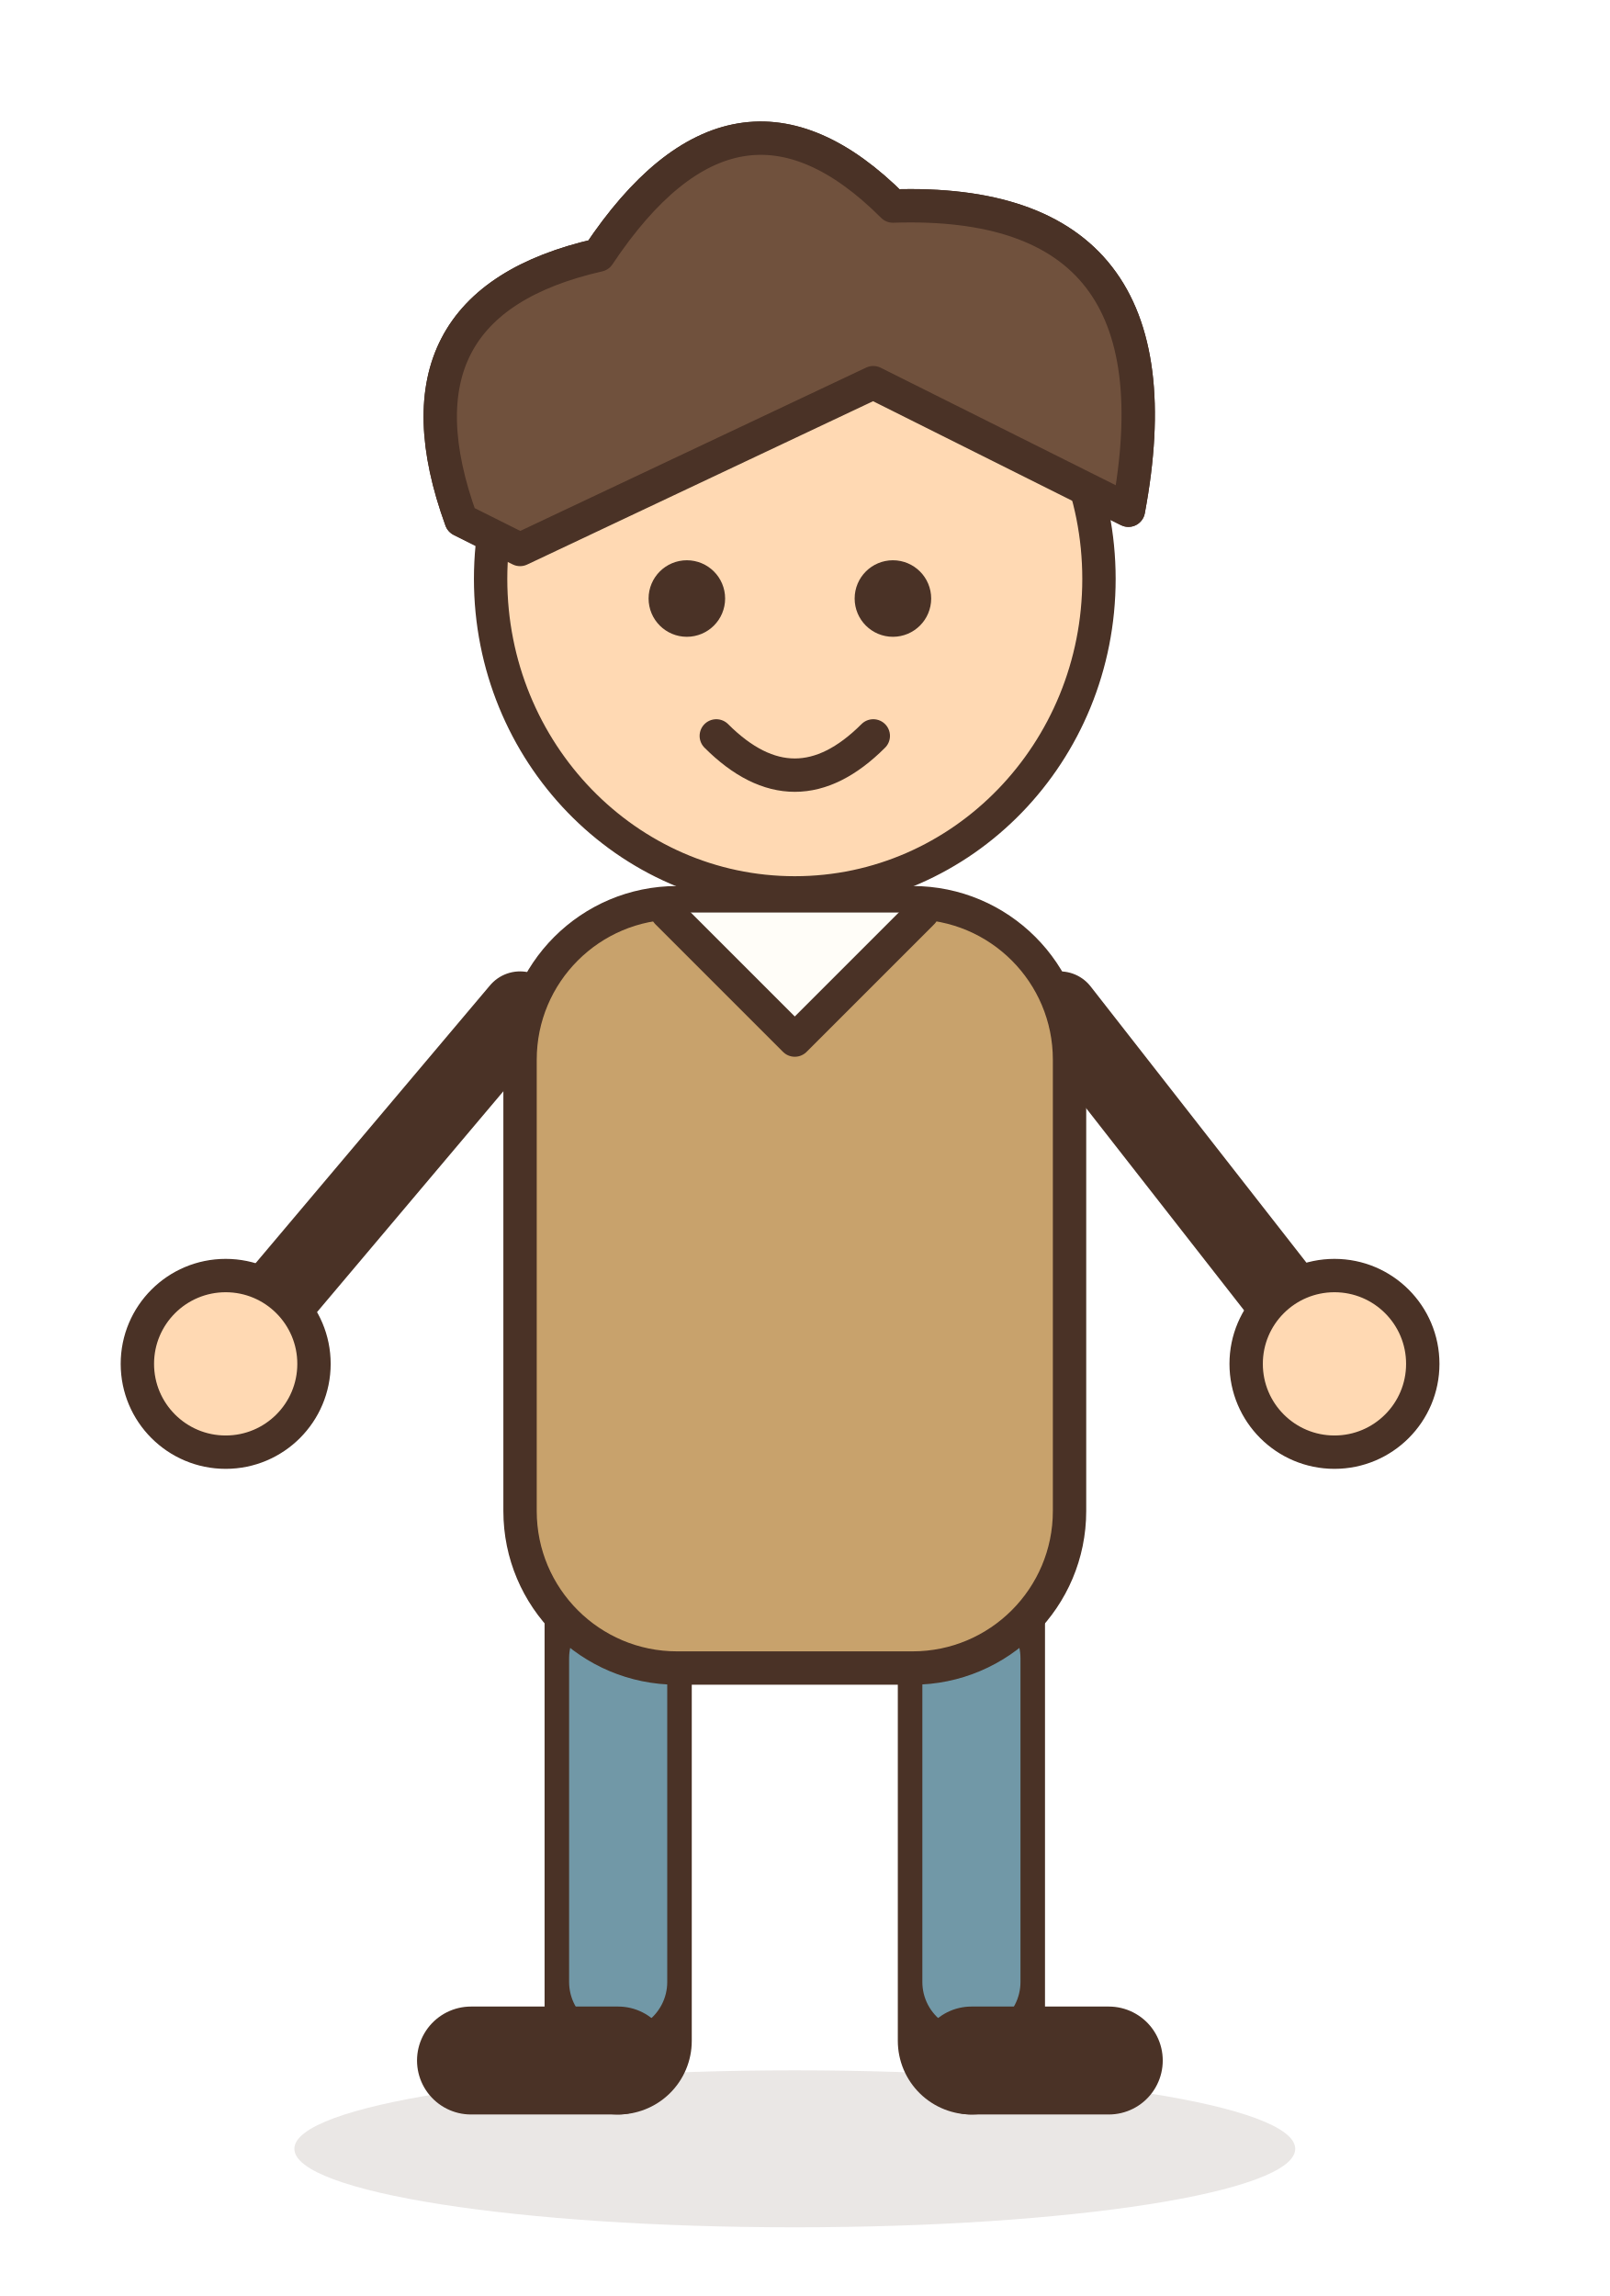
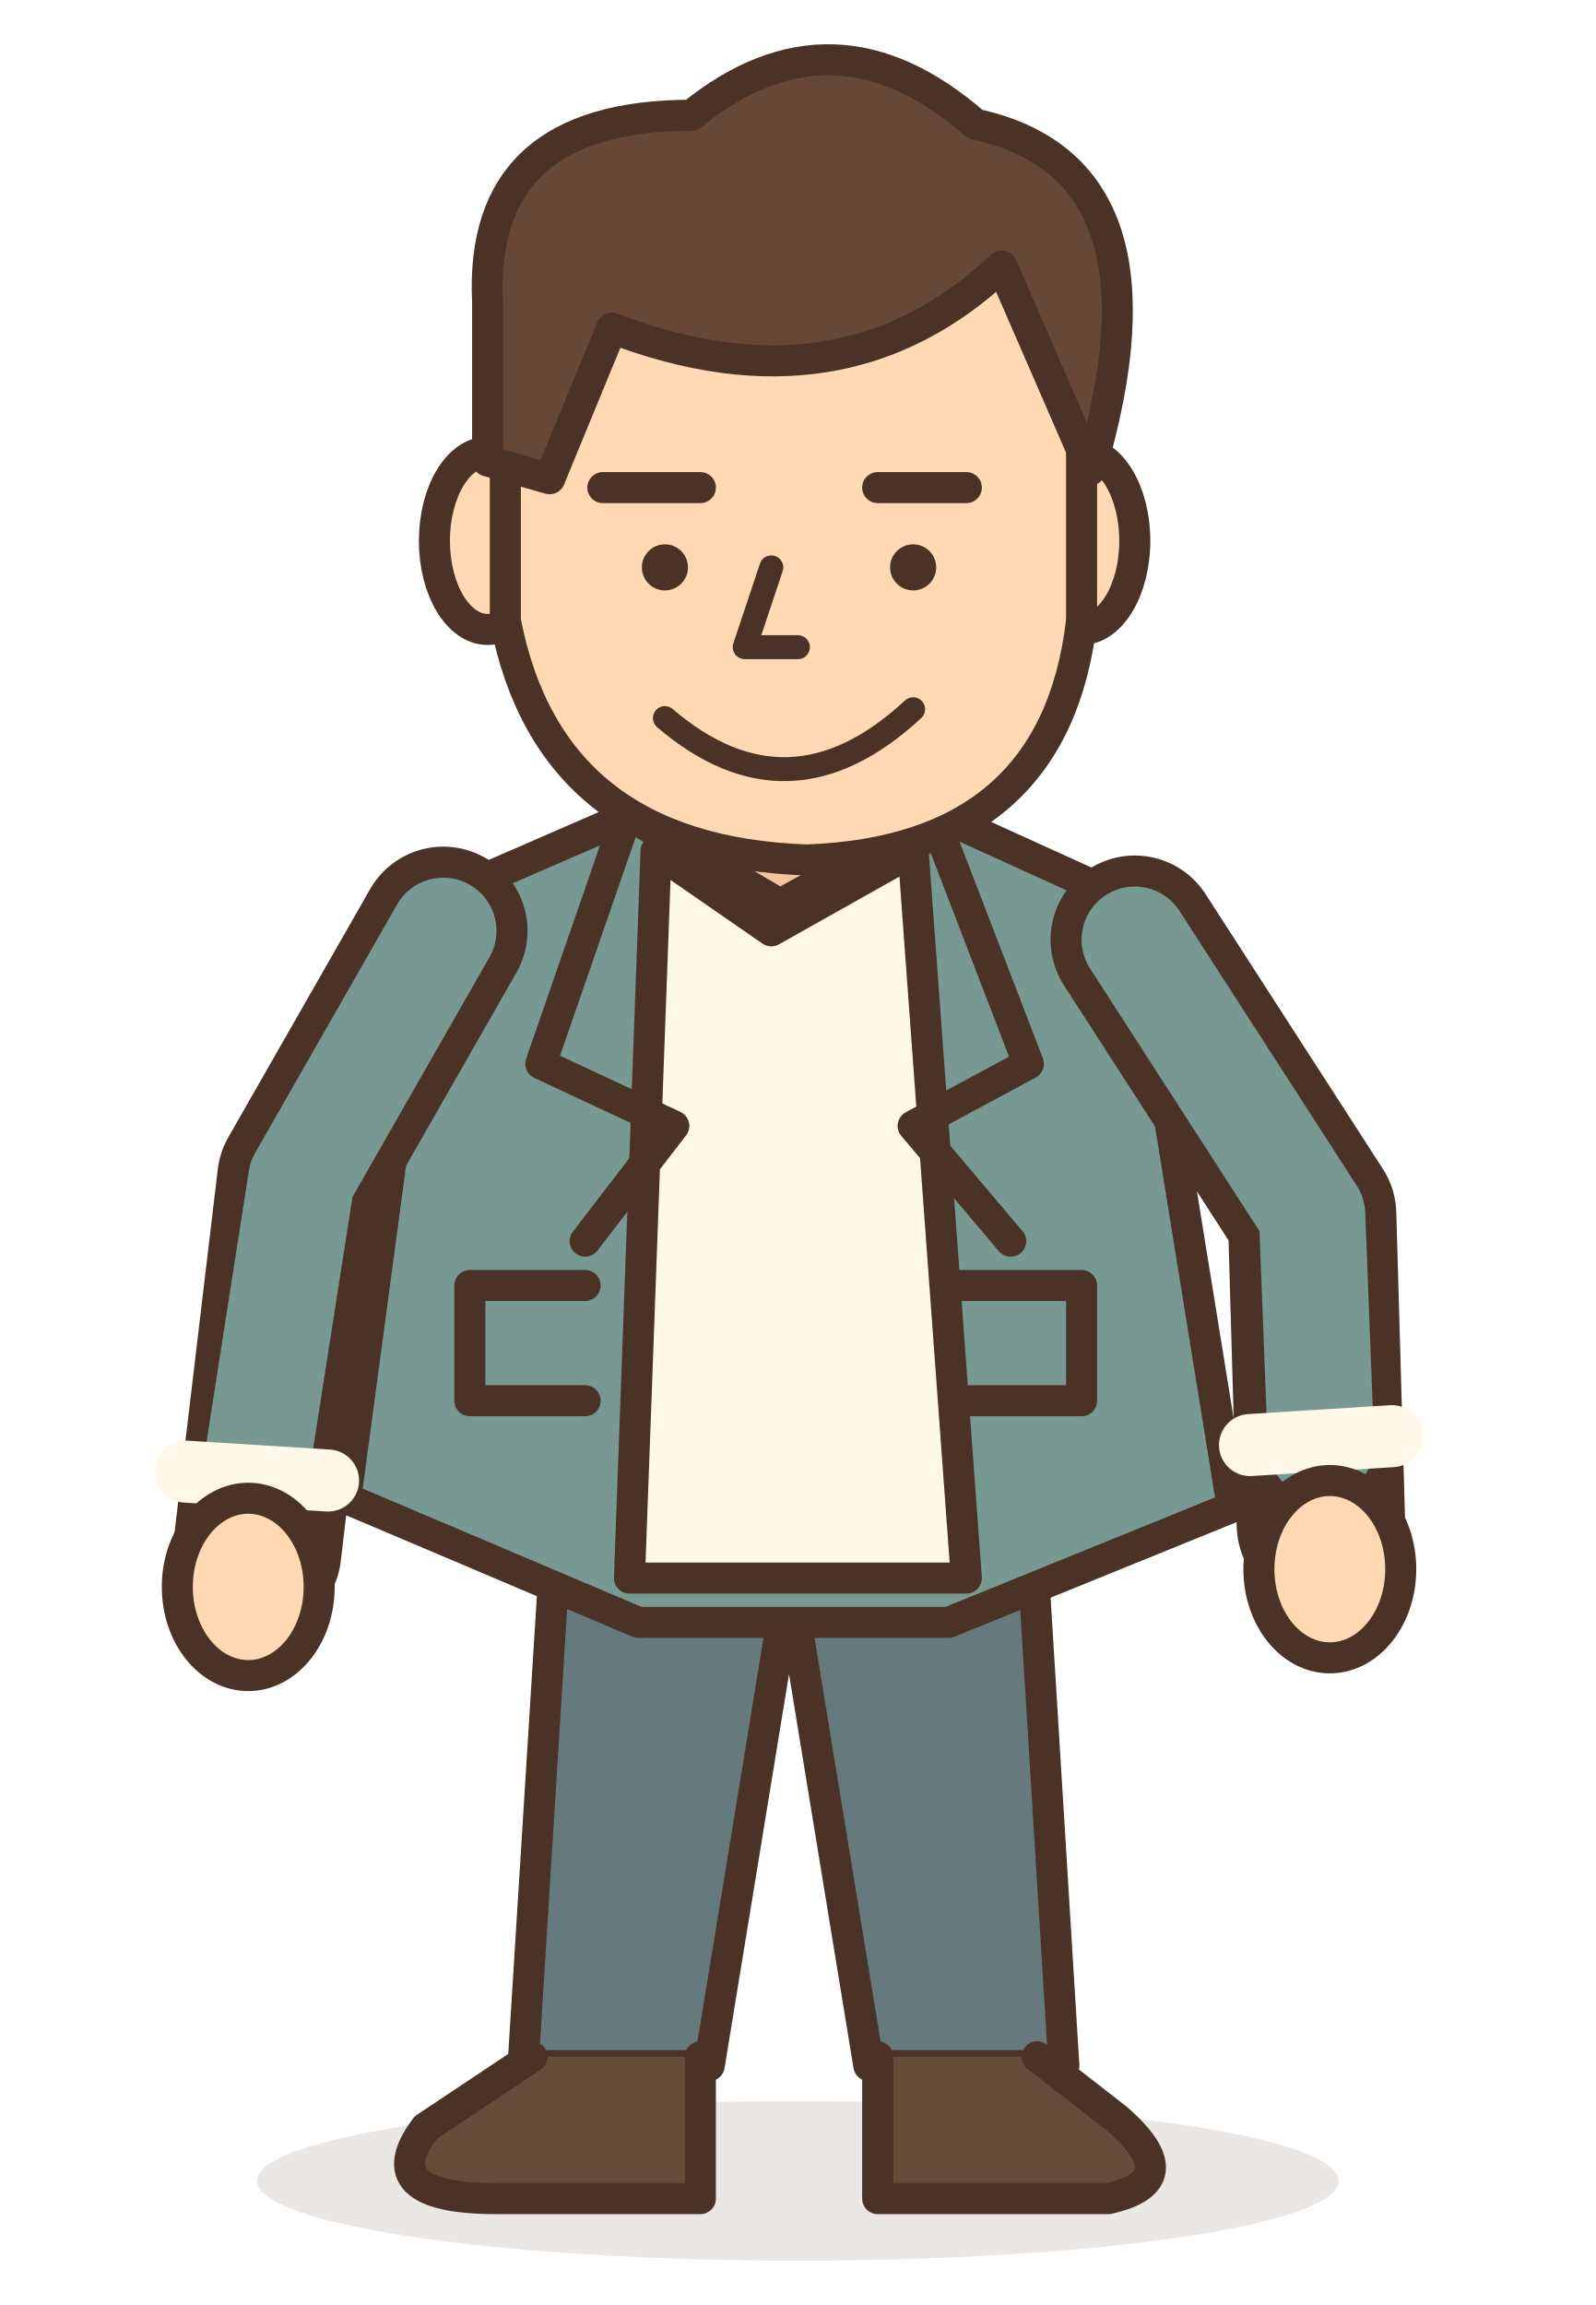
- <svg xmlns="http://www.w3.org/2000/svg" viewBox="0 0 164 234">
-   <g stroke="#4A3226" stroke-width="3.4" stroke-linecap="round" stroke-linejoin="round">
-     <ellipse cx="81" cy="219" rx="51" ry="8" fill="#4A3226" opacity=".12" stroke="none" />
-     <path d="M63 163v45M99 163v45" stroke="#4A3226" stroke-width="15" />
-     <path d="M63 169v33M99 169v33" stroke="#7198A7" stroke-width="10" />
-     <path d="M63 210H48M99 210h14" stroke-width="11" />
-     <path d="M47 53q-8-22 14-27 14-21 30-5 30-1 24 31L89 39 53 56z" fill="#70513D" />
-     <ellipse cx="81" cy="59" rx="31" ry="32" fill="#FFD9B3" />
-     <path d="M47 53q-8-22 14-27 14-21 30-5 30-1 24 31L89 39 53 56z" fill="#70513D" />
-     <circle cx="70" cy="61" r="2.2" fill="#4A3226" />
-     <circle cx="91" cy="61" r="2.2" fill="#4A3226" />
-     <path d="M73 75q8 8 16 0" fill="none" />
-     <path d="M53 103l-27 32M108 103l25 32" stroke-width="8" />
-     <circle cx="23" cy="139" r="9" fill="#FFD9B3" />
-     <circle cx="136" cy="139" r="9" fill="#FFD9B3" />
-     <rect x="53" y="92" width="56" height="78" rx="16" fill="#C8A26C" />
-     <path d="M68 93l13 13 13-13" fill="#FFFDF8" />
+ <svg xmlns="http://www.w3.org/2000/svg" viewBox="0 0 180 260">
+   <g stroke="#4A3226" stroke-width="3.5" stroke-linecap="round" stroke-linejoin="round">
+     <ellipse cx="90" cy="246" rx="61" ry="9" fill="#4A3226" opacity=".12" stroke="none" />
+     <path d="M63 169l-4 64h21l9-55 9 55h22l-4-65" fill="#667A7D" />
+     <path d="M60 232l-12 8q-6 8 8 8h23v-16m20 0v16h26q9-2 1-9l-9-7" fill="#654C3B" />
+     <path d="M72 88v21h33V86" fill="#F2C49F" />
+     <path d="M48 102l-9 67 33 14h35l32-13-11-68-22-10-18 10-17-10z" fill="#779992" />
+     <path d="M74 96l13 9 16-9 6 82H71z" fill="#FFF7E7" />
+     <path d="M70 94l-9 26 15 7-10 13m40-46 10 26-13 7 11 13" fill="none" />
+     <path d="M50 105l-16 28-5 42m99-69 20 31 1 35" fill="none" stroke-width="19" />
+     <path d="M50 105l-16 28-5 32m99-59 20 31 1 26" fill="none" stroke="#779992" stroke-width="12" />
+     <path d="M21 166l16 1m104-4 16-1" stroke="#FFF7E7" stroke-width="7" />
+     <ellipse cx="28" cy="179" rx="8" ry="10" fill="#FFD9B3" />
+     <ellipse cx="150" cy="177" rx="8" ry="10" fill="#FFD9B3" />
+     <path d="M66 145h-13v13h13m42-13h14v13h-14" fill="none" />
+     <ellipse cx="55" cy="61" rx="6" ry="10" fill="#FFD9B3" />
+     <ellipse cx="122" cy="61" rx="6" ry="10" fill="#FFD9B3" />
+     <path d="M57 42q1-27 33-25 32 1 32 29v24q-3 26-31 27-29-1-34-27z" fill="#FFD9B3" />
+     <path d="M55 52V34q-1-21 23-21 16-13 32 1 23 5 13 39l-10-23q-18 17-44 7l-7 17z" fill="#674737" />
+     <path d="M68 55h11m20 0h10" fill="none" />
+     <circle cx="75" cy="64" r="2.6" fill="#4A3226" stroke="none" />
+     <circle cx="103" cy="64" r="2.6" fill="#4A3226" stroke="none" />
+     <path d="M87 64l-3 9h6m-15 8q14 12 28-1" fill="none" stroke-width="2.7" />
  </g>
</svg>
